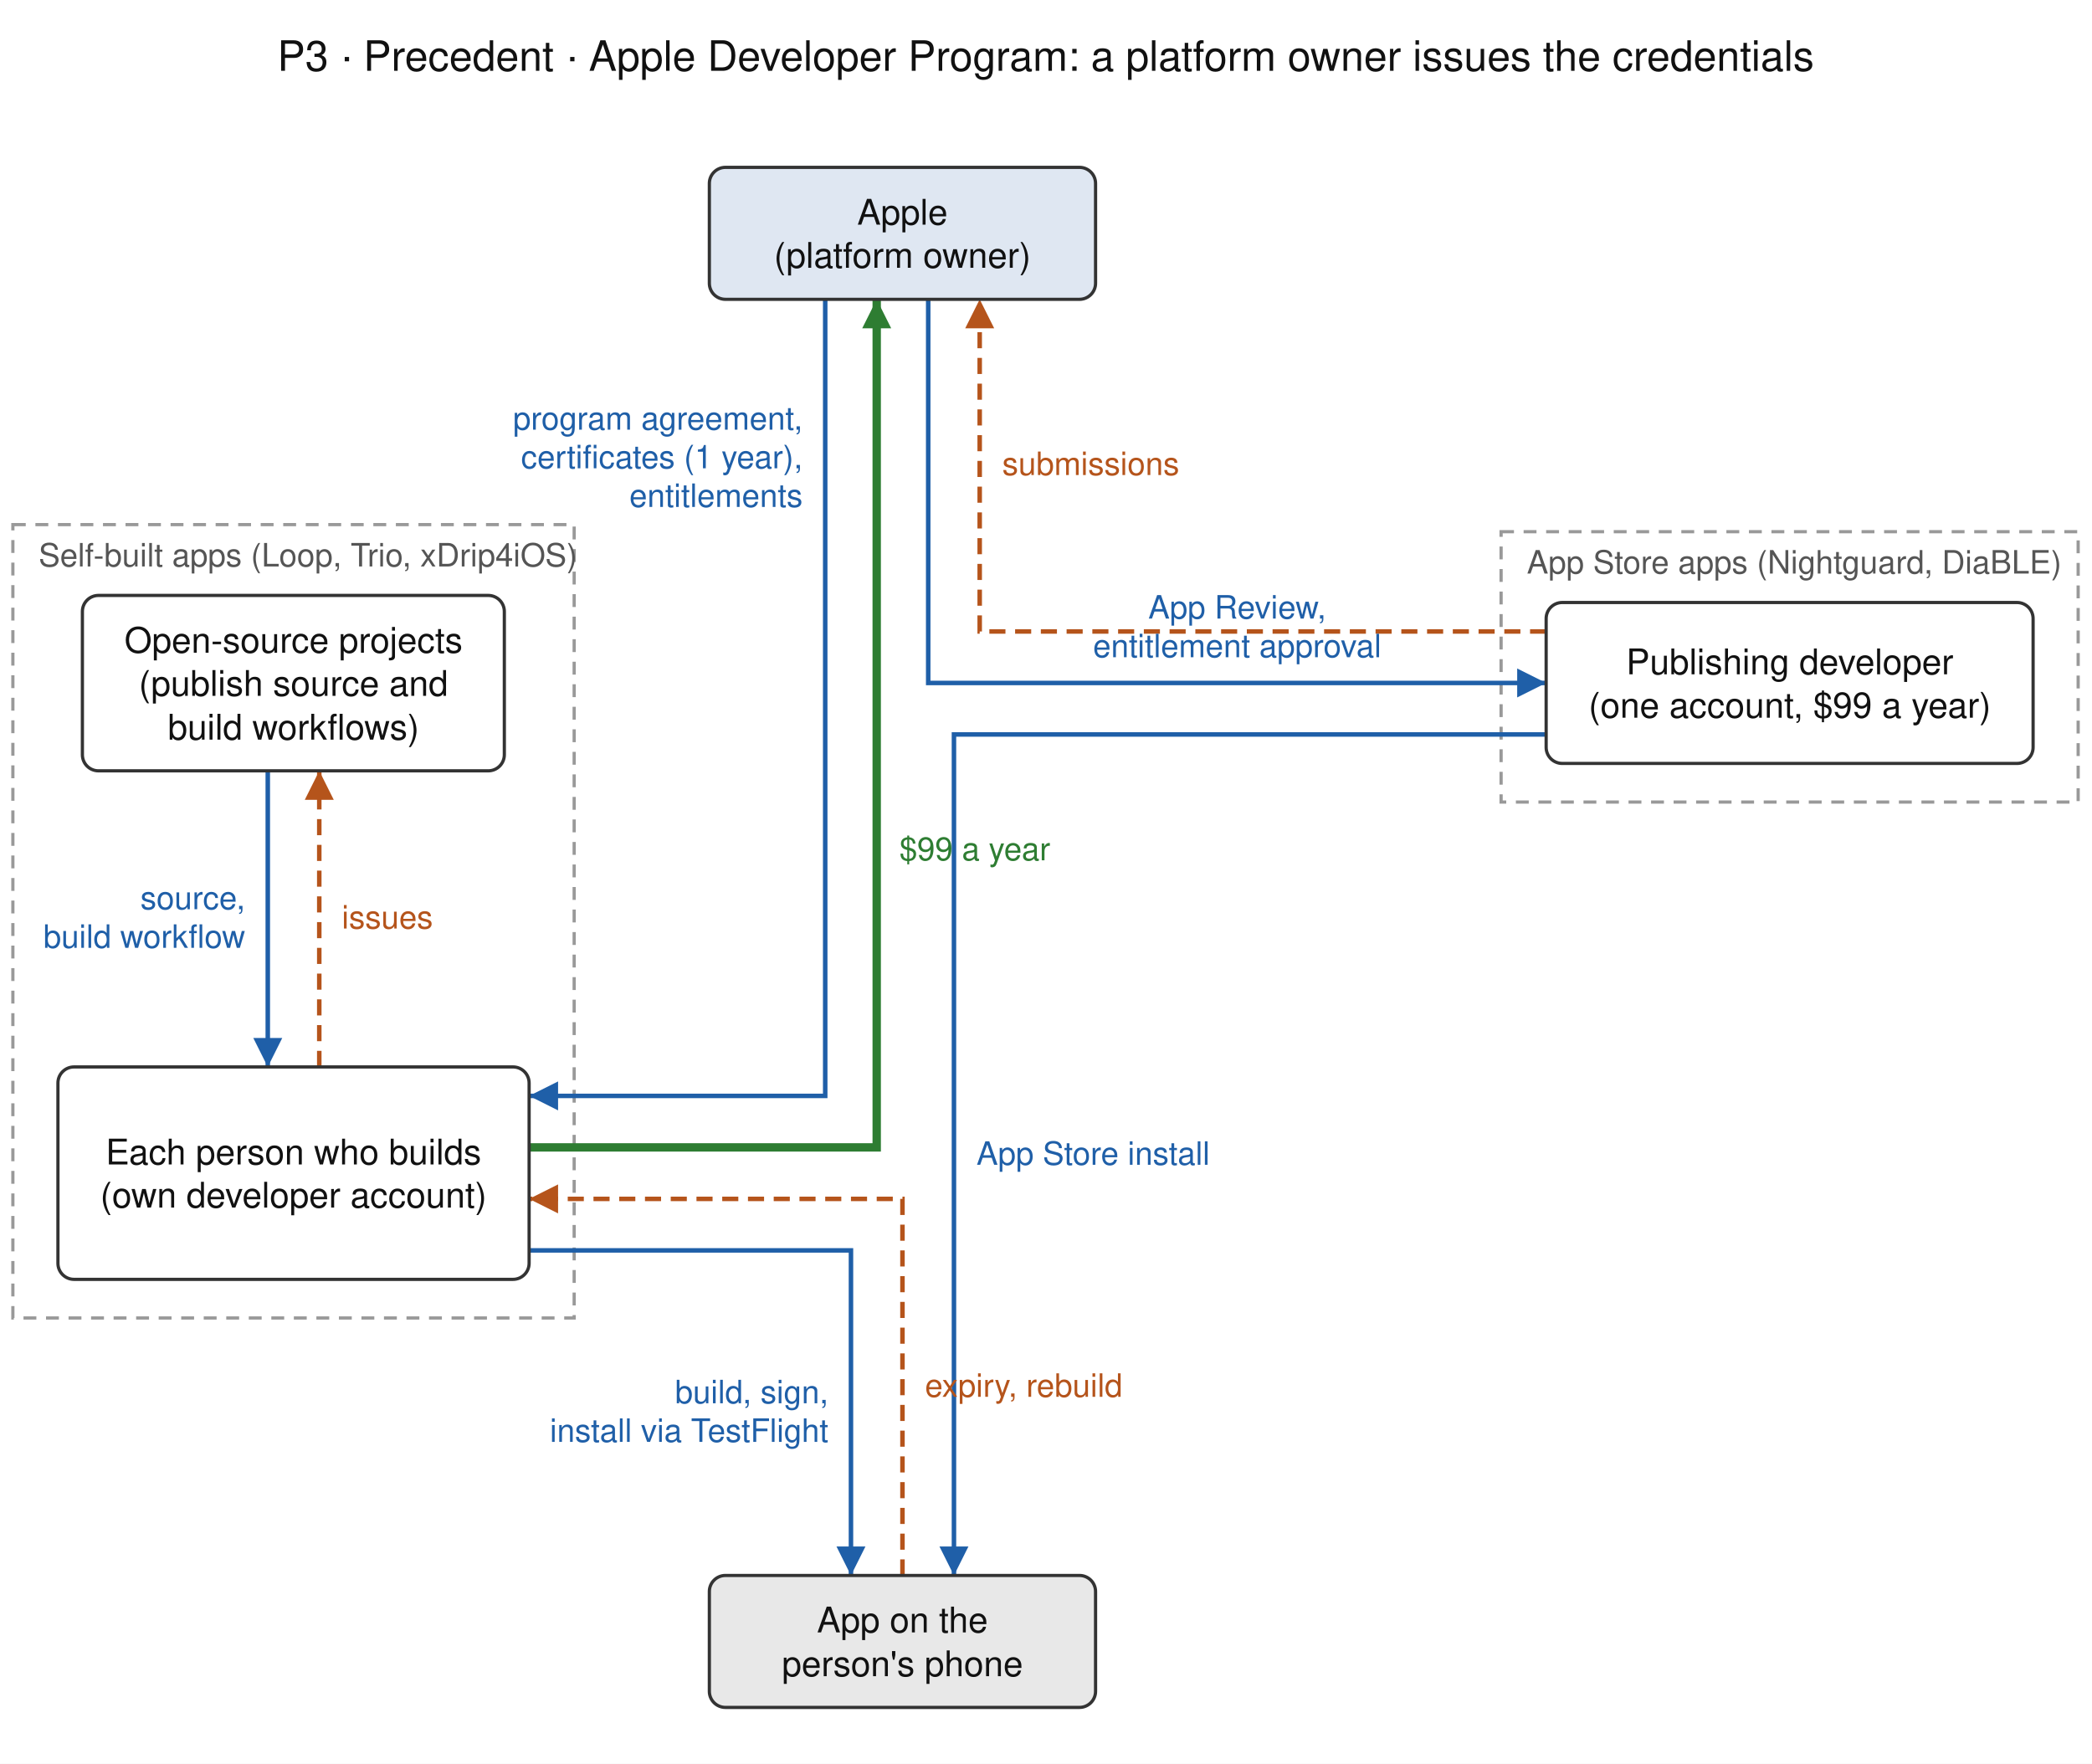
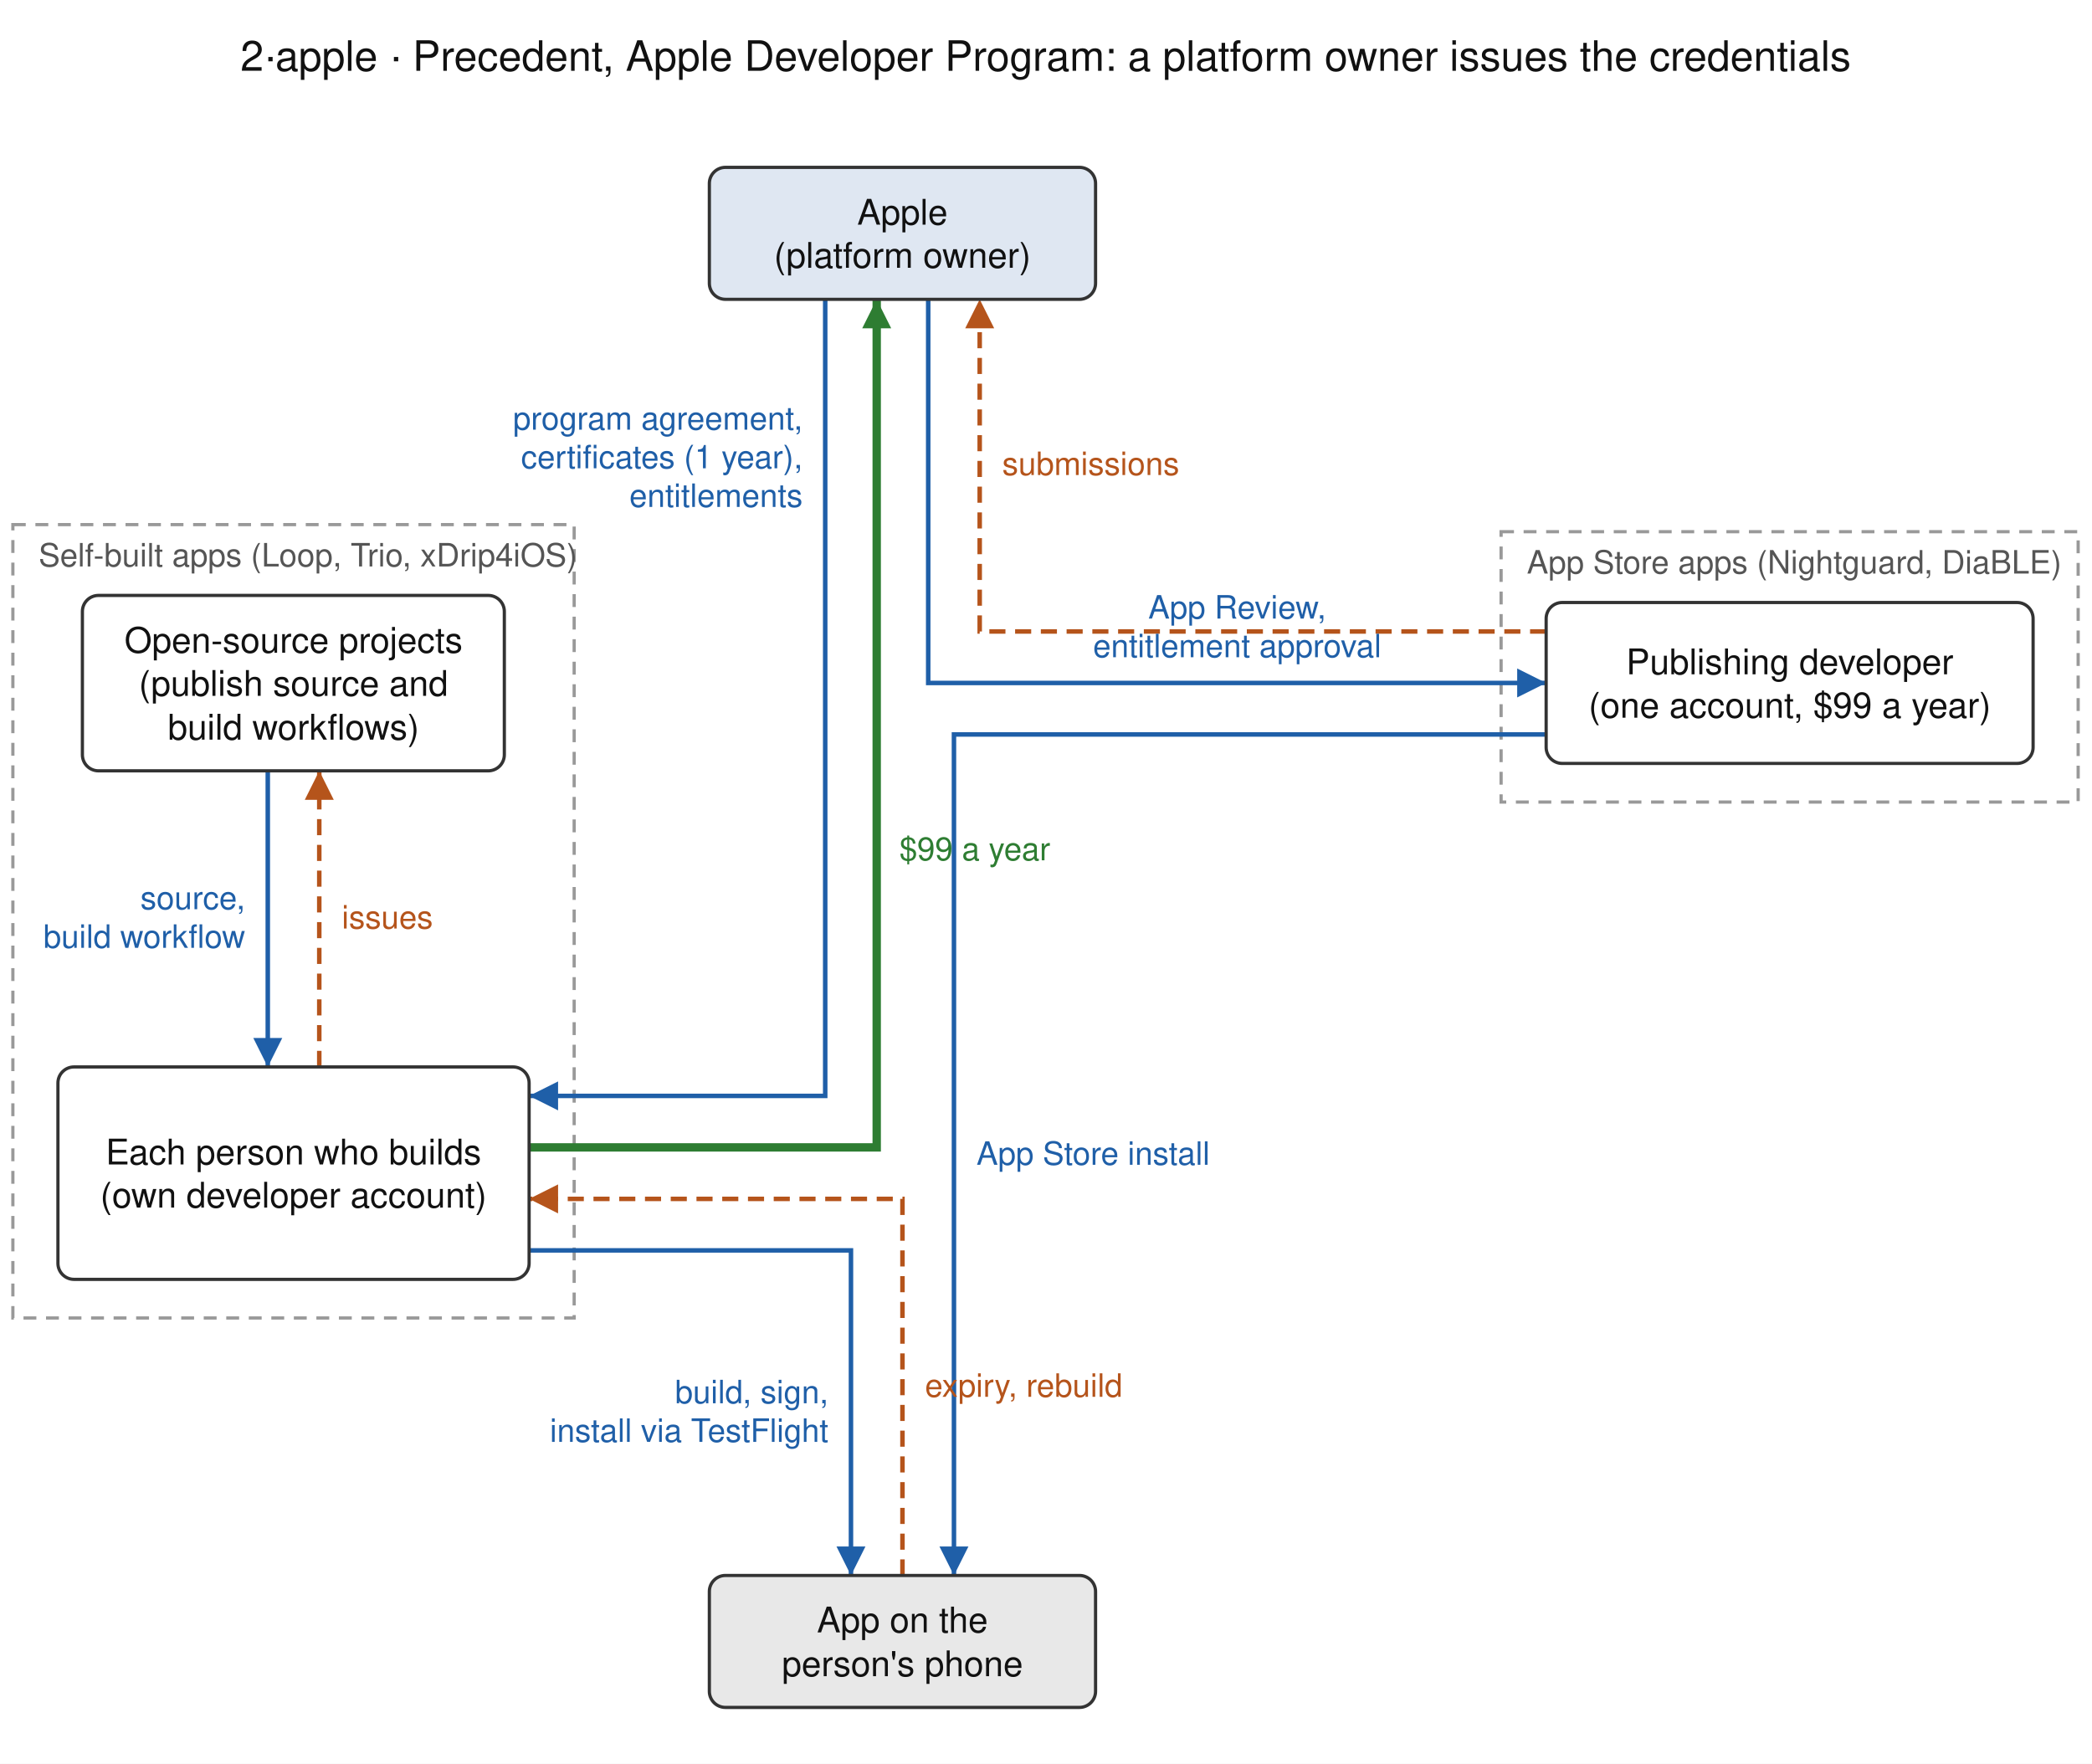
<svg xmlns="http://www.w3.org/2000/svg" width="650" height="548" viewBox="0 0 650 548" font-family="Helvetica, Arial, sans-serif">
  <defs>
    <marker id="ah1f5fa8" viewBox="0 0 10 10" refX="10" refY="5" markerUnits="userSpaceOnUse" markerWidth="9" markerHeight="9" orient="auto-start-reverse">
      <path d="M0,0 L10,5 L0,10 z" fill="#1f5fa8" />
    </marker>
    <marker id="ah2e7d32" viewBox="0 0 10 10" refX="10" refY="5" markerUnits="userSpaceOnUse" markerWidth="9" markerHeight="9" orient="auto-start-reverse">
      <path d="M0,0 L10,5 L0,10 z" fill="#2e7d32" />
    </marker>
    <marker id="ah555555" viewBox="0 0 10 10" refX="10" refY="5" markerUnits="userSpaceOnUse" markerWidth="9" markerHeight="9" orient="auto-start-reverse">
      <path d="M0,0 L10,5 L0,10 z" fill="#555555" />
    </marker>
    <marker id="ah888888" viewBox="0 0 10 10" refX="10" refY="5" markerUnits="userSpaceOnUse" markerWidth="9" markerHeight="9" orient="auto-start-reverse">
      <path d="M0,0 L10,5 L0,10 z" fill="#888888" />
    </marker>
    <marker id="ahb5541b" viewBox="0 0 10 10" refX="10" refY="5" markerUnits="userSpaceOnUse" markerWidth="9" markerHeight="9" orient="auto-start-reverse">
      <path d="M0,0 L10,5 L0,10 z" fill="#b5541b" />
    </marker>
    <marker id="ahc8c8c8" viewBox="0 0 10 10" refX="10" refY="5" markerUnits="userSpaceOnUse" markerWidth="9" markerHeight="9" orient="auto-start-reverse">
      <path d="M0,0 L10,5 L0,10 z" fill="#c8c8c8" />
    </marker>
  </defs>
  <rect x="0" y="0" width="650" height="548" fill="#ffffff" />
-   <text x="324.9" y="22" font-size="13" text-anchor="middle" fill="#111">P3 · Precedent · Apple Developer Program: a platform owner issues the credentials</text>
+   <text x="324.9" y="22" font-size="13" text-anchor="middle" fill="#111">2·apple · Precedent, Apple Developer Program: a platform owner issues the credentials</text>
  <g transform="translate(0.0,0.0)">
    <g class="group" data-id="diy">
      <rect x="4.0" y="163.0" width="174.4" height="246.5" fill="none" stroke="#999" stroke-dasharray="4,3" />
      <text x="12.0" y="176.0" font-size="10" fill="#555">Self-built apps (Loop, Trio, xDrip4iOS)</text>
    </g>
    <g class="group" data-id="store">
      <rect x="466.4" y="165.2" width="179.3" height="84.0" fill="none" stroke="#999" stroke-dasharray="4,3" />
      <text x="474.4" y="178.2" font-size="10" fill="#555">App Store apps (Nightguard, DiaBLE)</text>
    </g>
    <g class="edge">
      <path class="edge" d="M256.4,93.0 L256.4,340.5 L164.4,340.5" fill="none" stroke="#1f5fa8" stroke-width="1.4" stroke-linecap="butt" marker-end="url(#ah1f5fa8)" />
    </g>
    <g class="edge">
      <path class="edge" d="M164.4,356.5 L272.4,356.5 L272.4,93.0" fill="none" stroke="#2e7d32" stroke-width="2.6" stroke-linecap="butt" marker-end="url(#ah2e7d32)" />
    </g>
    <g class="edge">
      <path class="edge" d="M288.4,93.0 L288.4,212.2 L480.4,212.2" fill="none" stroke="#1f5fa8" stroke-width="1.4" stroke-linecap="butt" marker-end="url(#ah1f5fa8)" />
    </g>
    <g class="edge">
      <path class="edge" d="M480.4,196.2 L304.4,196.2 L304.4,93.0" fill="none" stroke="#b5541b" stroke-width="1.4" stroke-dasharray="5,3" stroke-linecap="butt" marker-end="url(#ahb5541b)" />
    </g>
    <g class="edge">
      <path class="edge" d="M83.2,239.5 L83.2,331.5" fill="none" stroke="#1f5fa8" stroke-width="1.4" stroke-linecap="butt" marker-end="url(#ah1f5fa8)" />
    </g>
    <g class="edge">
      <path class="edge" d="M99.2,331.5 L99.2,239.5" fill="none" stroke="#b5541b" stroke-width="1.4" stroke-dasharray="5,3" stroke-linecap="butt" marker-end="url(#ahb5541b)" />
    </g>
    <g class="edge">
      <path class="edge" d="M164.4,388.5 L264.4,388.5 L264.4,489.5" fill="none" stroke="#1f5fa8" stroke-width="1.4" stroke-linecap="butt" marker-end="url(#ah1f5fa8)" />
    </g>
    <g class="edge">
      <path class="edge" d="M480.4,228.2 L296.4,228.2 L296.4,489.5" fill="none" stroke="#1f5fa8" stroke-width="1.4" stroke-linecap="butt" marker-end="url(#ah1f5fa8)" />
    </g>
    <g class="edge">
      <path class="edge" d="M280.4,489.5 L280.4,372.5 L164.4,372.5" fill="none" stroke="#b5541b" stroke-width="1.4" stroke-dasharray="5,3" stroke-linecap="butt" marker-end="url(#ahb5541b)" />
    </g>
    <g class="node" data-id="apple">
      <rect x="220.4" y="52.0" width="120.0" height="41.0" rx="5" fill="#dfe7f2" stroke="#333333" stroke-width="1" />
      <text x="280.4" y="69.8" font-size="11" text-anchor="middle" fill="#111111">Apple</text>
      <text x="280.4" y="83.2" font-size="11" text-anchor="middle" fill="#111111">(platform owner)</text>
    </g>
    <g class="node" data-id="projects">
      <rect x="25.6" y="185.0" width="131.1" height="54.5" rx="5" fill="#ffffff" stroke="#333333" stroke-width="1" />
      <text x="91.2" y="202.8" font-size="11" text-anchor="middle" fill="#111111">Open-source projects</text>
      <text x="91.2" y="216.2" font-size="11" text-anchor="middle" fill="#111111">(publish source and</text>
      <text x="91.2" y="229.8" font-size="11" text-anchor="middle" fill="#111111">build workflows)</text>
    </g>
    <g class="node" data-id="publisher">
      <rect x="480.4" y="187.2" width="151.3" height="50.0" rx="5" fill="#ffffff" stroke="#333333" stroke-width="1" />
      <text x="556.1" y="209.5" font-size="11" text-anchor="middle" fill="#111111">Publishing developer</text>
      <text x="556.1" y="223.0" font-size="11" text-anchor="middle" fill="#111111">(one account, $99 a year)</text>
    </g>
    <g class="node" data-id="builder">
      <rect x="18.0" y="331.5" width="146.4" height="66.0" rx="5" fill="#ffffff" stroke="#333333" stroke-width="1" />
      <text x="91.2" y="361.8" font-size="11" text-anchor="middle" fill="#111111">Each person who builds</text>
      <text x="91.2" y="375.2" font-size="11" text-anchor="middle" fill="#111111">(own developer account)</text>
    </g>
    <g class="node" data-id="phone">
      <rect x="220.4" y="489.5" width="120.0" height="41.0" rx="5" fill="#e8e8e8" stroke="#333333" stroke-width="1" />
      <text x="280.4" y="507.2" font-size="11" text-anchor="middle" fill="#111111">App on the</text>
      <text x="280.4" y="520.8" font-size="11" text-anchor="middle" fill="#111111">person's phone</text>
    </g>
    <g class="elabel" data-k="0">
      <text x="249.4" y="133.5" font-size="10" text-anchor="end" fill="#1f5fa8">program agreement,</text>
      <text x="249.4" y="145.5" font-size="10" text-anchor="end" fill="#1f5fa8">certificates (1 year),</text>
      <text x="249.4" y="157.5" font-size="10" text-anchor="end" fill="#1f5fa8">entitlements</text>
    </g>
    <g class="elabel" data-k="1">
      <text x="279.4" y="267.3" font-size="10" text-anchor="start" fill="#2e7d32">$99 a year</text>
    </g>
    <g class="elabel" data-k="2">
      <text x="384.4" y="192.2" font-size="10" text-anchor="middle" fill="#1f5fa8">App Review,</text>
      <text x="384.4" y="204.2" font-size="10" text-anchor="middle" fill="#1f5fa8">entitlement approval</text>
    </g>
    <g class="elabel" data-k="3">
      <text x="311.4" y="147.6" font-size="10" text-anchor="start" fill="#b5541b">submissions</text>
    </g>
    <g class="elabel" data-k="4">
      <text x="76.2" y="282.5" font-size="10" text-anchor="end" fill="#1f5fa8">source,</text>
      <text x="76.2" y="294.5" font-size="10" text-anchor="end" fill="#1f5fa8">build workflow</text>
    </g>
    <g class="elabel" data-k="5">
      <text x="106.2" y="288.5" font-size="10" text-anchor="start" fill="#b5541b">issues</text>
    </g>
    <g class="elabel" data-k="6">
      <text x="257.4" y="436.0" font-size="10" text-anchor="end" fill="#1f5fa8">build, sign,</text>
      <text x="257.4" y="448.0" font-size="10" text-anchor="end" fill="#1f5fa8">install via TestFlight</text>
    </g>
    <g class="elabel" data-k="7">
      <text x="303.4" y="361.9" font-size="10" text-anchor="start" fill="#1f5fa8">App Store install</text>
    </g>
    <g class="elabel" data-k="8">
      <text x="287.4" y="434.0" font-size="10" text-anchor="start" fill="#b5541b">expiry, rebuild</text>
    </g>
  </g>
</svg>
